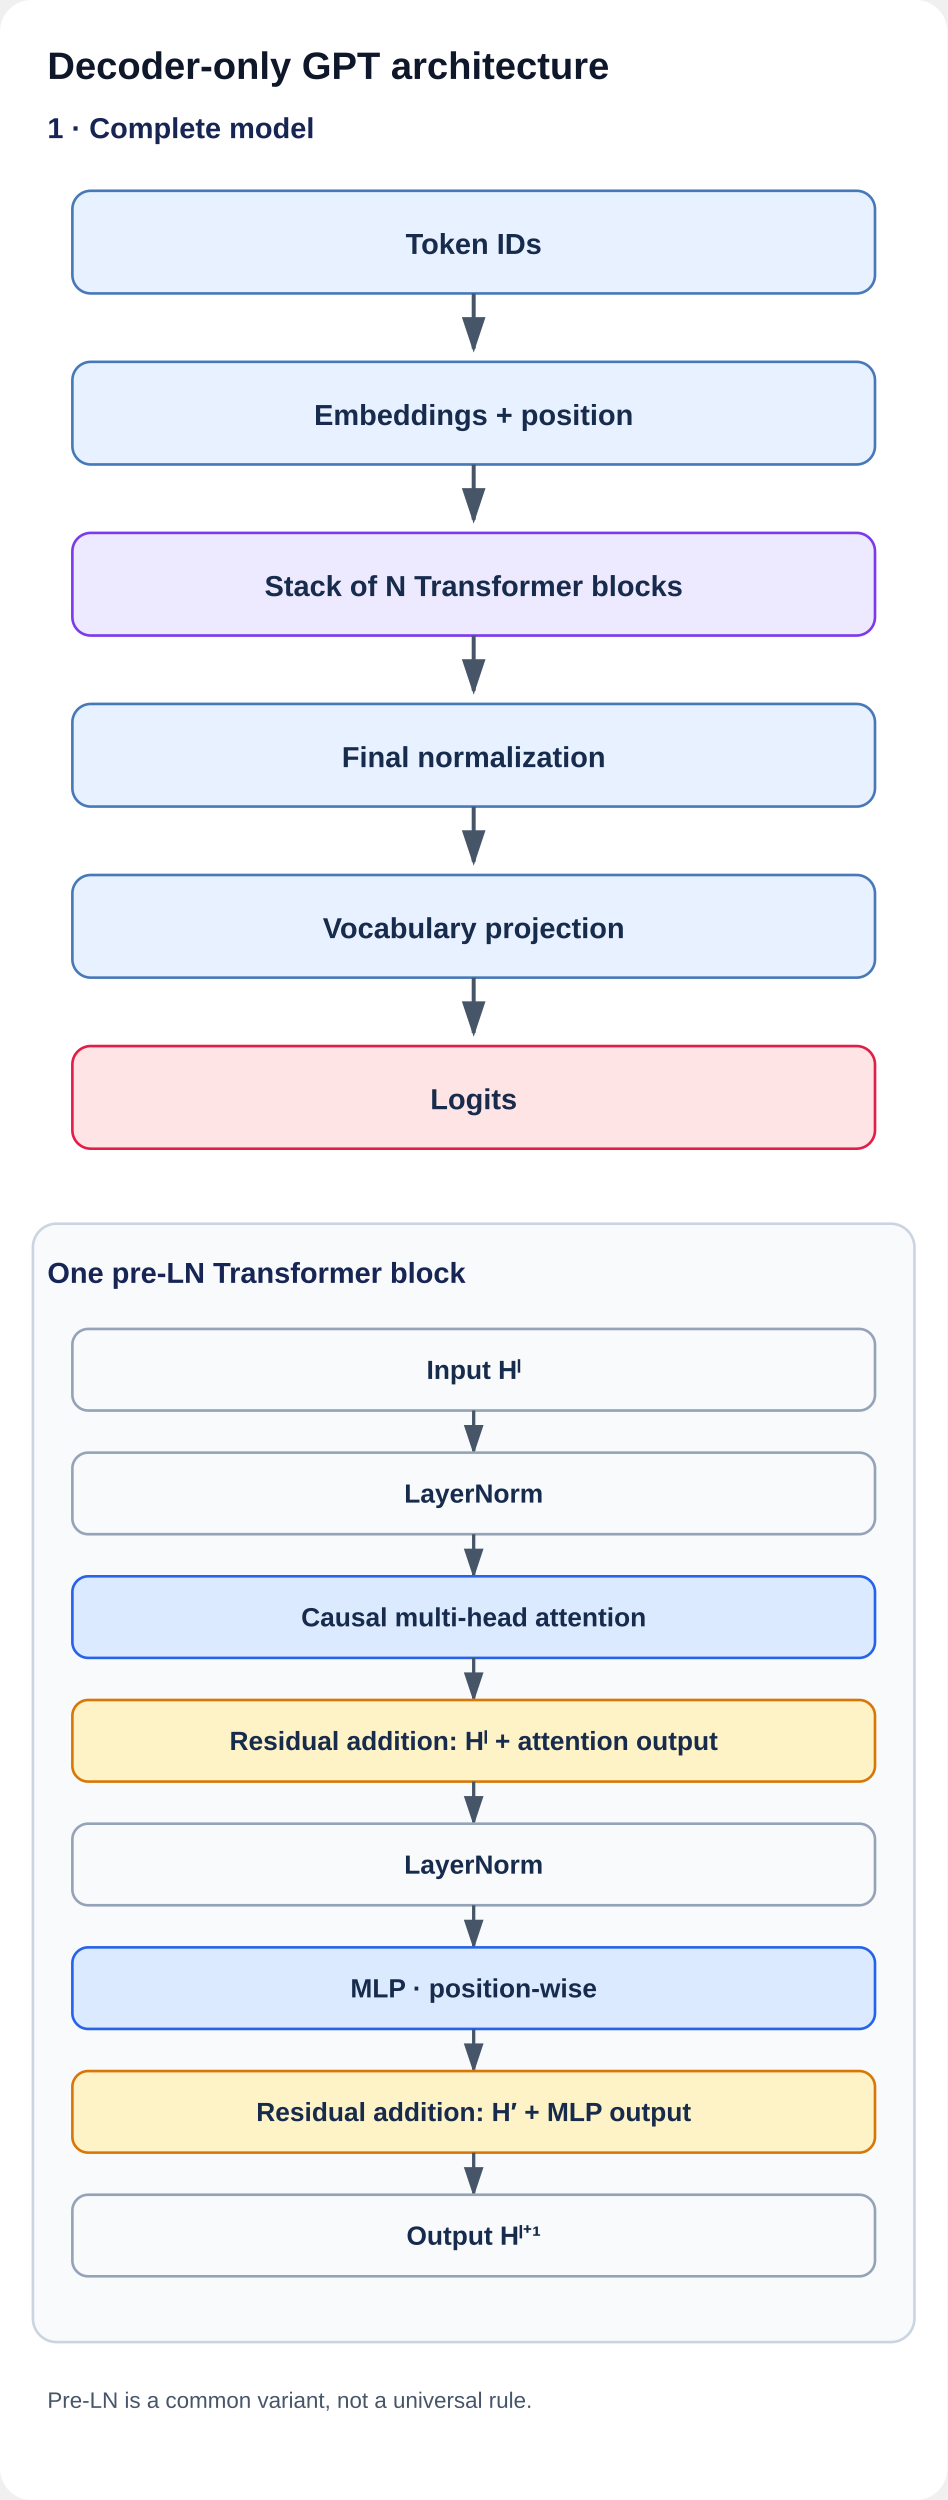
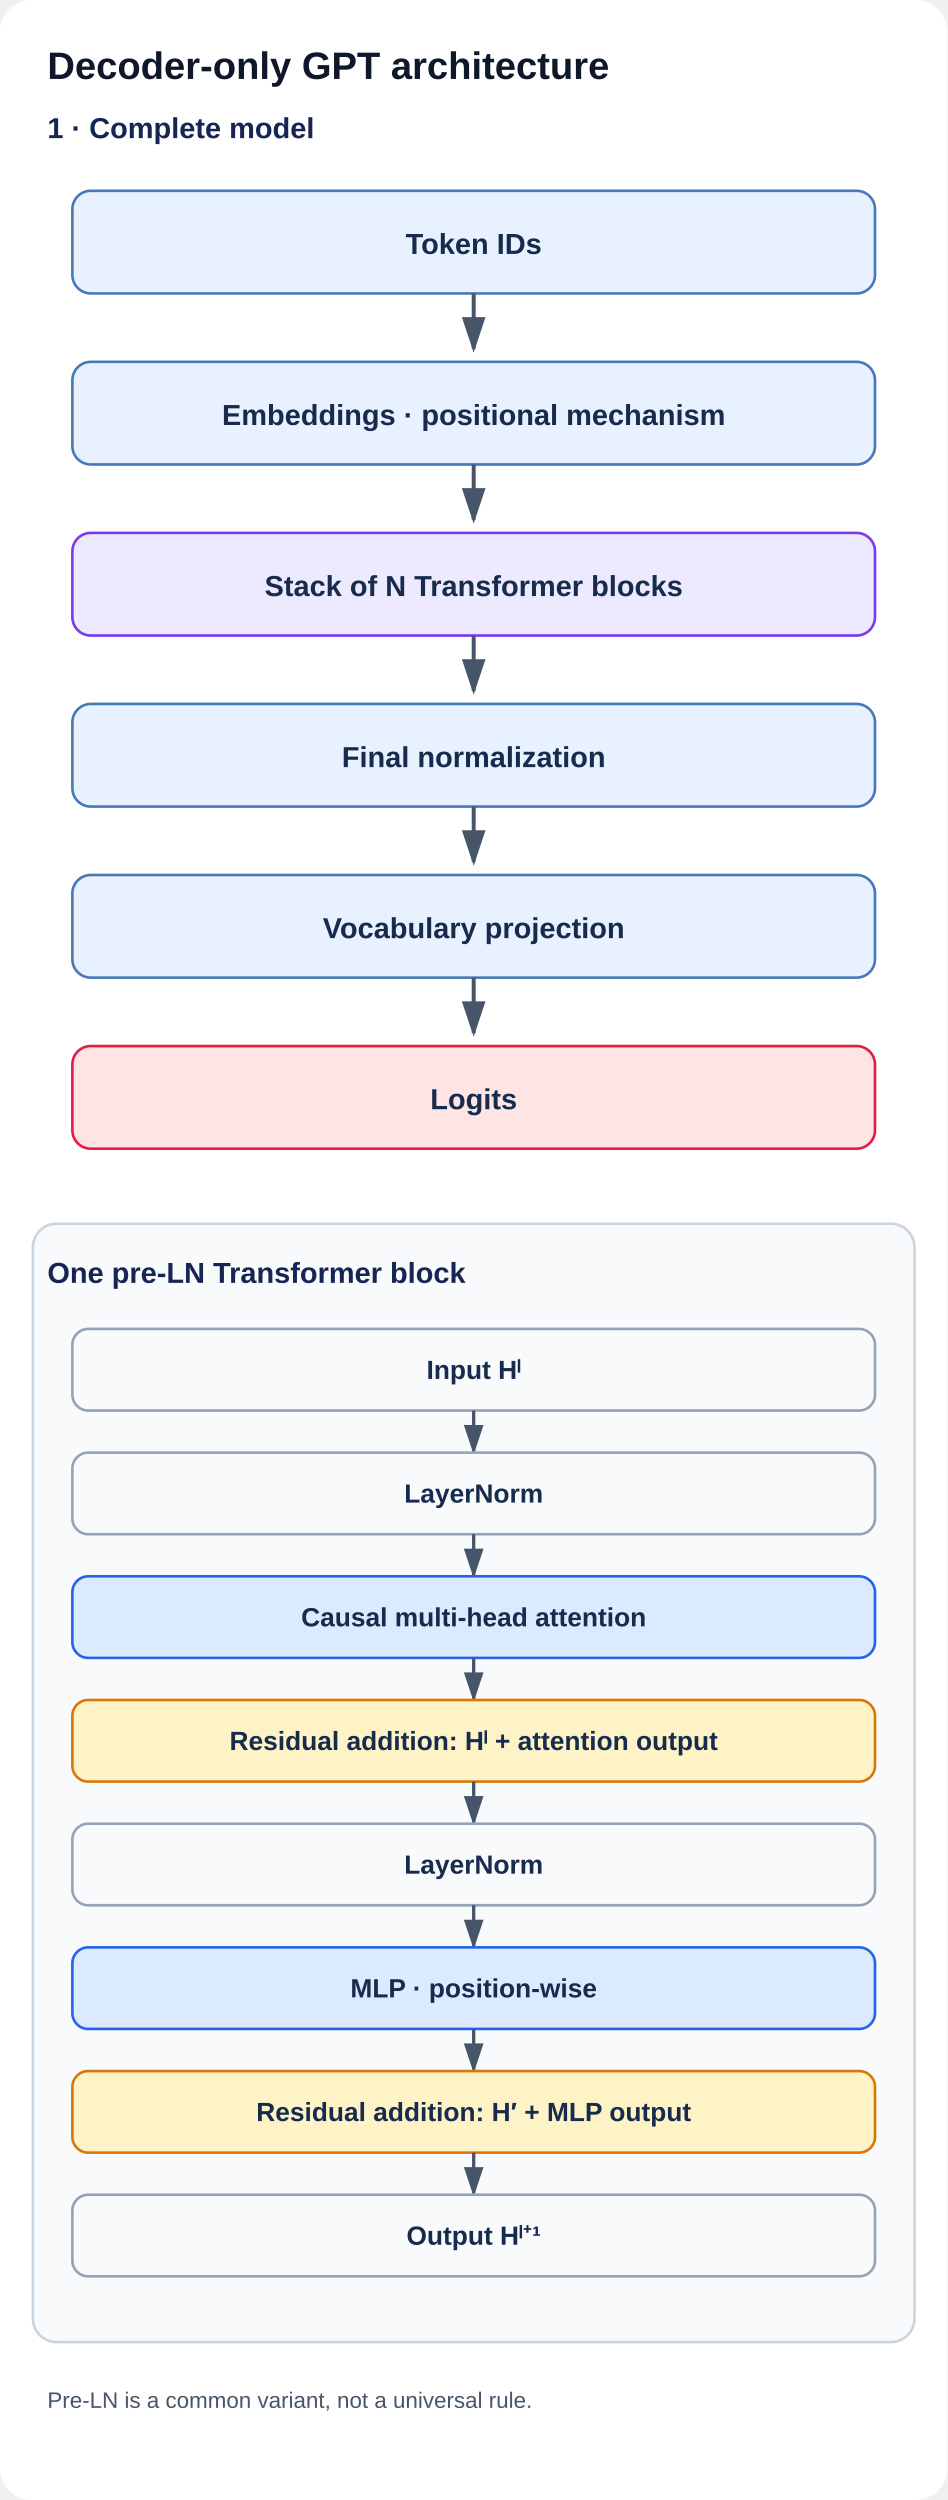
<svg xmlns="http://www.w3.org/2000/svg" width="720" height="1900" viewBox="0 0 720 1900" role="img" aria-labelledby="title desc">
  <defs>
    <marker id="a" markerWidth="10" markerHeight="10" refX="8" refY="3" orient="auto">
      <path d="M0 0L0 6L9 3z" fill="#475569" />
    </marker>
  </defs>
  <rect width="720" height="1900" rx="24" fill="#fff" />
  <text x="36" y="60" font-family="Arial,sans-serif" font-size="29" font-weight="700" fill="#0f172a">Decoder-only GPT architecture</text>
  <text x="36" y="105" font-family="Arial,sans-serif" font-size="22" font-weight="700" fill="#172554">1 · Complete model</text>
  <rect x="55" y="145" width="610" height="78" rx="14" fill="#e8f1ff" stroke="#4778b8" stroke-width="2" />
  <text x="360" y="193" text-anchor="middle" font-family="Arial,sans-serif" font-size="22" font-weight="700" fill="#172b4d">Token IDs</text>
  <path d="M360 223V265" stroke="#475569" stroke-width="3" marker-end="url(#a)" />
  <rect x="55" y="275" width="610" height="78" rx="14" fill="#e8f1ff" stroke="#4778b8" stroke-width="2" />
-   <text x="360" y="323" text-anchor="middle" font-family="Arial,sans-serif" font-size="22" font-weight="700" fill="#172b4d">Embeddings + position</text>
+   <text x="360" y="323" text-anchor="middle" font-family="Arial,sans-serif" font-size="22" font-weight="700" fill="#172b4d">Embeddings · positional mechanism</text>
  <path d="M360 353V395" stroke="#475569" stroke-width="3" marker-end="url(#a)" />
  <rect x="55" y="405" width="610" height="78" rx="14" fill="#ede9fe" stroke="#7c3aed" stroke-width="2" />
  <text x="360" y="453" text-anchor="middle" font-family="Arial,sans-serif" font-size="22" font-weight="700" fill="#172b4d">Stack of N Transformer blocks</text>
  <path d="M360 483V525" stroke="#475569" stroke-width="3" marker-end="url(#a)" />
  <rect x="55" y="535" width="610" height="78" rx="14" fill="#e8f1ff" stroke="#4778b8" stroke-width="2" />
  <text x="360" y="583" text-anchor="middle" font-family="Arial,sans-serif" font-size="22" font-weight="700" fill="#172b4d">Final normalization</text>
  <path d="M360 613V655" stroke="#475569" stroke-width="3" marker-end="url(#a)" />
  <rect x="55" y="665" width="610" height="78" rx="14" fill="#e8f1ff" stroke="#4778b8" stroke-width="2" />
  <text x="360" y="713" text-anchor="middle" font-family="Arial,sans-serif" font-size="22" font-weight="700" fill="#172b4d">Vocabulary projection</text>
  <path d="M360 743V785" stroke="#475569" stroke-width="3" marker-end="url(#a)" />
  <rect x="55" y="795" width="610" height="78" rx="14" fill="#ffe4e6" stroke="#e11d48" stroke-width="2" />
  <text x="360" y="843" text-anchor="middle" font-family="Arial,sans-serif" font-size="22" font-weight="700" fill="#172b4d">Logits</text>
  <rect x="25" y="930" width="670" height="850" rx="18" fill="#f8fafc" stroke="#cbd5e1" stroke-width="2" />
  <text x="36" y="975" font-family="Arial,sans-serif" font-size="22" font-weight="700" fill="#172554">One pre-LN Transformer block</text>
  <rect x="55" y="1010" width="610" height="62" rx="12" fill="#f8fafc" stroke="#94a3b8" stroke-width="2" />
  <text x="360" y="1048" text-anchor="middle" font-family="Arial,sans-serif" font-size="20" font-weight="700" fill="#172b4d">Input Hˡ</text>
  <path d="M360 1072V1103" stroke="#475569" stroke-width="2.5" marker-end="url(#a)" />
  <rect x="55" y="1104" width="610" height="62" rx="12" fill="#f8fafc" stroke="#94a3b8" stroke-width="2" />
  <text x="360" y="1142" text-anchor="middle" font-family="Arial,sans-serif" font-size="20" font-weight="700" fill="#172b4d">LayerNorm</text>
  <path d="M360 1166V1197" stroke="#475569" stroke-width="2.5" marker-end="url(#a)" />
  <rect x="55" y="1198" width="610" height="62" rx="12" fill="#dbeafe" stroke="#2563eb" stroke-width="2" />
  <text x="360" y="1236" text-anchor="middle" font-family="Arial,sans-serif" font-size="20" font-weight="700" fill="#172b4d">Causal multi-head attention</text>
  <path d="M360 1260V1291" stroke="#475569" stroke-width="2.5" marker-end="url(#a)" />
  <rect x="55" y="1292" width="610" height="62" rx="12" fill="#fef3c7" stroke="#d97706" stroke-width="2" />
  <text x="360" y="1330" text-anchor="middle" font-family="Arial,sans-serif" font-size="20" font-weight="700" fill="#172b4d">Residual addition: Hˡ + attention output</text>
  <path d="M360 1354V1385" stroke="#475569" stroke-width="2.5" marker-end="url(#a)" />
  <rect x="55" y="1386" width="610" height="62" rx="12" fill="#f8fafc" stroke="#94a3b8" stroke-width="2" />
  <text x="360" y="1424" text-anchor="middle" font-family="Arial,sans-serif" font-size="20" font-weight="700" fill="#172b4d">LayerNorm</text>
  <path d="M360 1448V1479" stroke="#475569" stroke-width="2.5" marker-end="url(#a)" />
  <rect x="55" y="1480" width="610" height="62" rx="12" fill="#dbeafe" stroke="#2563eb" stroke-width="2" />
  <text x="360" y="1518" text-anchor="middle" font-family="Arial,sans-serif" font-size="20" font-weight="700" fill="#172b4d">MLP · position-wise</text>
  <path d="M360 1542V1573" stroke="#475569" stroke-width="2.5" marker-end="url(#a)" />
  <rect x="55" y="1574" width="610" height="62" rx="12" fill="#fef3c7" stroke="#d97706" stroke-width="2" />
  <text x="360" y="1612" text-anchor="middle" font-family="Arial,sans-serif" font-size="20" font-weight="700" fill="#172b4d">Residual addition: H′ + MLP output</text>
  <path d="M360 1636V1667" stroke="#475569" stroke-width="2.5" marker-end="url(#a)" />
  <rect x="55" y="1668" width="610" height="62" rx="12" fill="#f8fafc" stroke="#94a3b8" stroke-width="2" />
  <text x="360" y="1706" text-anchor="middle" font-family="Arial,sans-serif" font-size="20" font-weight="700" fill="#172b4d">Output Hˡ⁺¹</text>
  <text x="36" y="1830" font-family="Arial,sans-serif" font-size="17" fill="#475569">Pre-LN is a common variant, not a universal rule.</text>
</svg>
